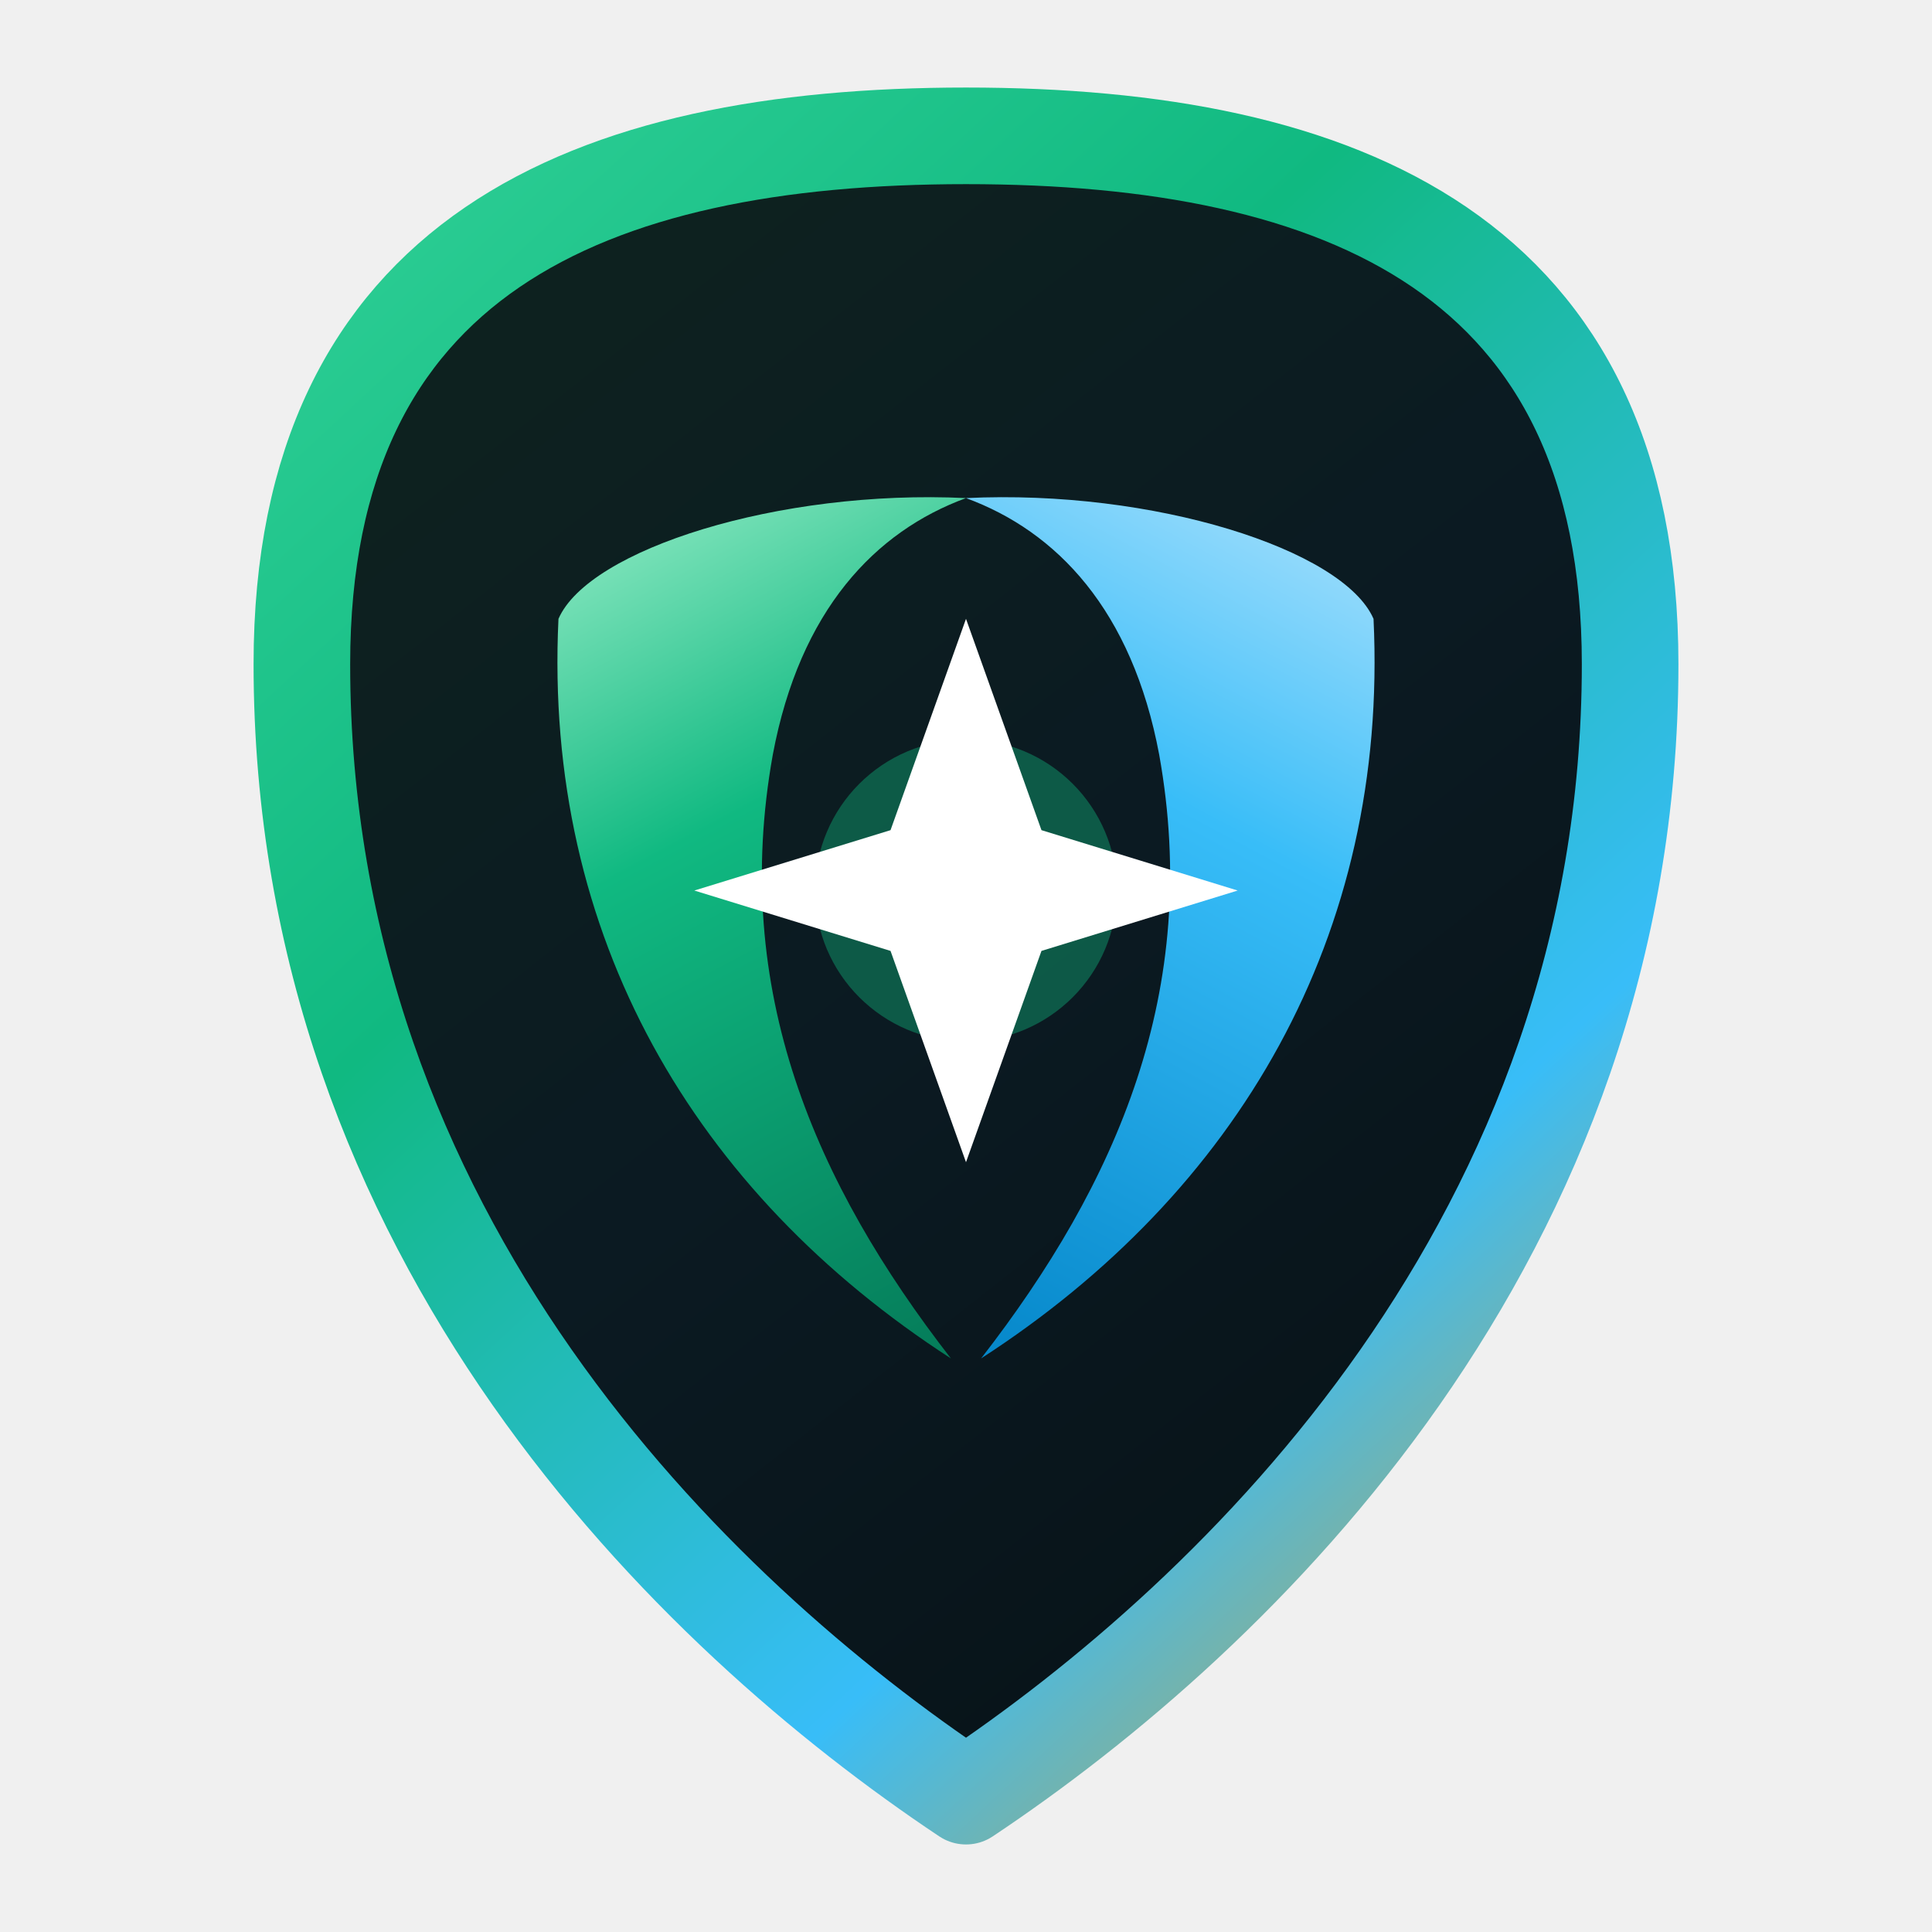
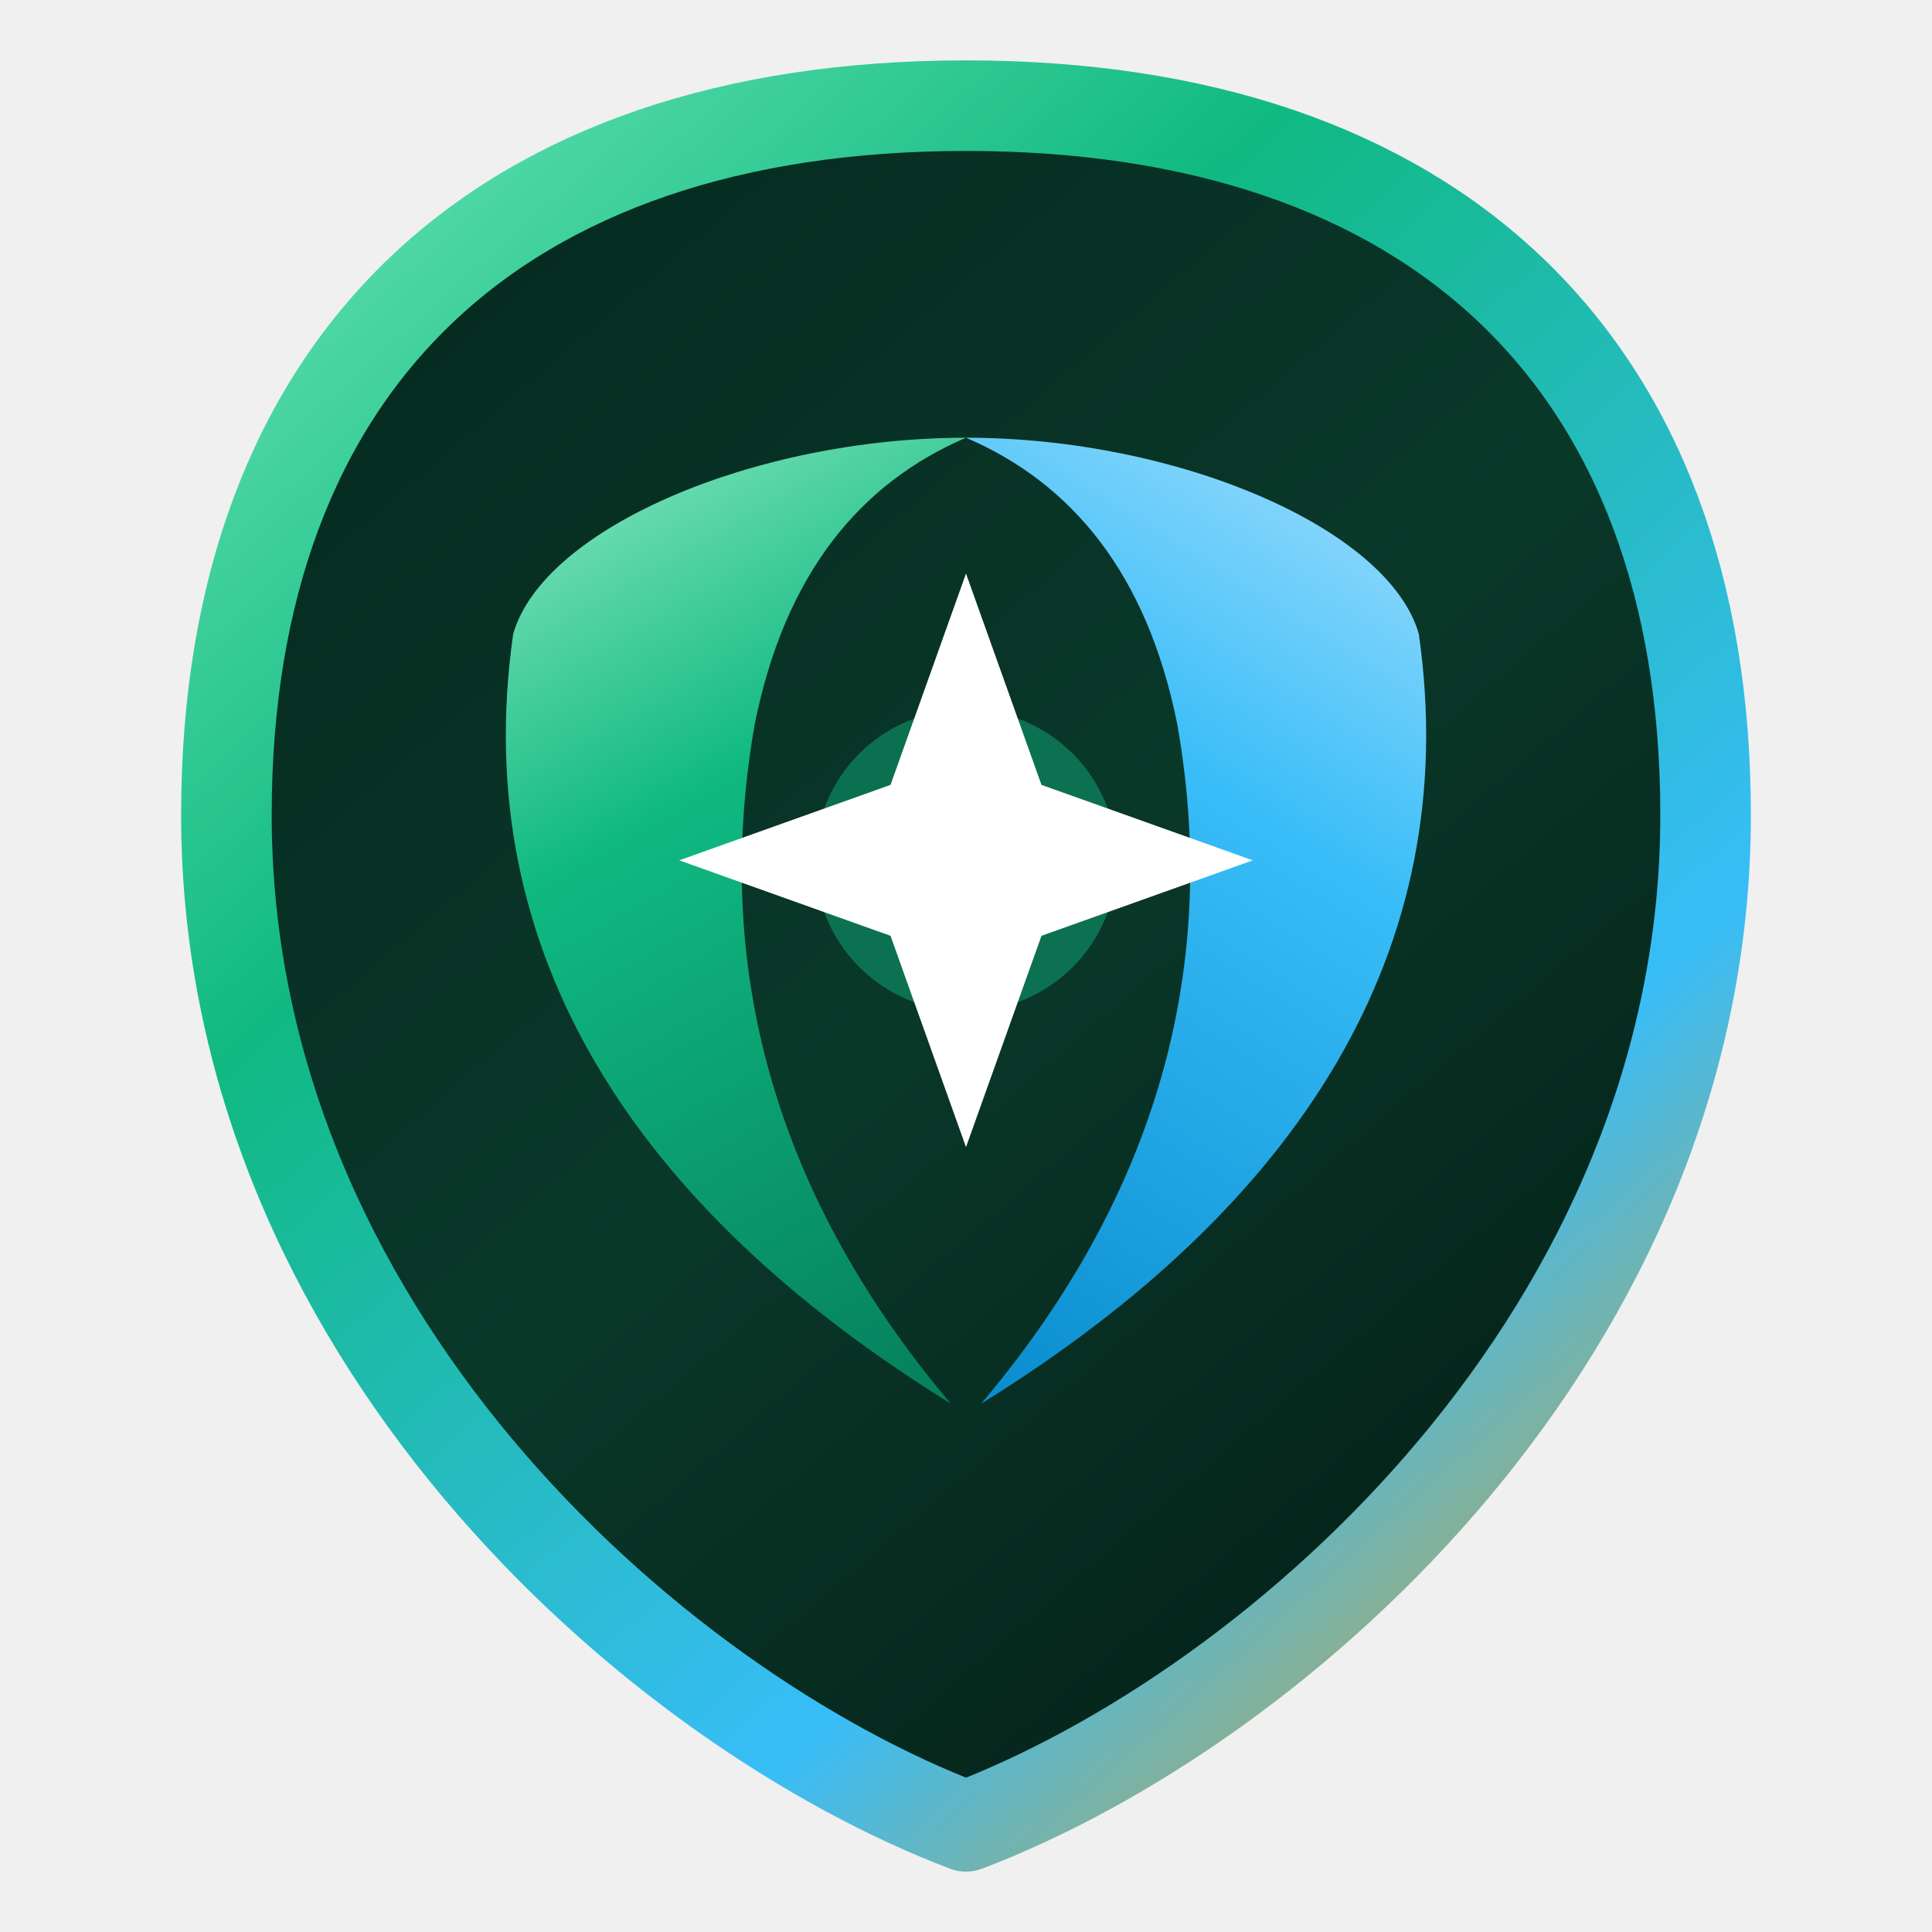
<svg xmlns="http://www.w3.org/2000/svg" viewBox="0 0 64 64" width="32" height="32" fill="none">
  <defs>
-     <linearGradient id="favEcoHull" x1="10" y1="4" x2="54" y2="60" gradientUnits="userSpaceOnUse">
-       <stop offset="0%" stop-color="#0E241E" />
-       <stop offset="50%" stop-color="#0B1A22" />
-       <stop offset="100%" stop-color="#061014" />
+     <linearGradient id="favEcoHull" x1="8" y1="4" x2="56" y2="60" gradientUnits="userSpaceOnUse">
+       <stop offset="0%" stop-color="#05281E" />
+       <stop offset="50%" stop-color="#093829" />
+       <stop offset="100%" stop-color="#031A13" />
    </linearGradient>
-     <linearGradient id="favEcoRim" x1="6" y1="4" x2="58" y2="60" gradientUnits="userSpaceOnUse">
-       <stop offset="0%" stop-color="#34D399" />
-       <stop offset="35%" stop-color="#10B981" />
+     <linearGradient id="favEcoRim" x1="6" y1="3" x2="58" y2="61" gradientUnits="userSpaceOnUse">
+       <stop offset="0%" stop-color="#6EE7B7" />
+       <stop offset="32%" stop-color="#10B981" />
      <stop offset="70%" stop-color="#38BDF8" />
      <stop offset="100%" stop-color="#F59E0B" />
    </linearGradient>
-     <linearGradient id="favLeaf" x1="16" y1="16" x2="32" y2="46" gradientUnits="userSpaceOnUse">
+     <linearGradient id="favLeaf" x1="12" y1="14" x2="32" y2="49" gradientUnits="userSpaceOnUse">
      <stop offset="0%" stop-color="#A7F3D0" />
      <stop offset="40%" stop-color="#10B981" />
      <stop offset="100%" stop-color="#047857" />
    </linearGradient>
-     <linearGradient id="favAir" x1="48" y1="16" x2="32" y2="46" gradientUnits="userSpaceOnUse">
+     <linearGradient id="favAir" x1="52" y1="14" x2="30" y2="49" gradientUnits="userSpaceOnUse">
      <stop offset="0%" stop-color="#BAE6FD" />
      <stop offset="40%" stop-color="#38BDF8" />
      <stop offset="100%" stop-color="#0284C7" />
    </linearGradient>
  </defs>
-   <path d="M 32 4.5 C 44.5 4.5 54 8.5 54 22 C 54 41 41 53.5 32 59.5 C 23 53.5 10 41 10 22 C 10 8.5 19.5 4.5 32 4.5 Z" fill="url(#favEcoHull)" stroke="url(#favEcoRim)" stroke-width="3.2" stroke-linejoin="round" />
-   <path d="M 18.5 20.5 C 18 31 23 39.5 31.5 45 C 27 39.2 24.2 32.8 25.6 25 C 26.5 20.2 29 17.6 32 16.5 C 25.8 16.2 19.5 18.2 18.5 20.5 Z" fill="url(#favLeaf)" />
-   <path d="M 45.5 20.5 C 46 31 41 39.5 32.5 45 C 37 39.2 39.8 32.8 38.4 25 C 37.5 20.2 35 17.6 32 16.5 C 38.2 16.2 44.5 18.2 45.5 20.5 Z" fill="url(#favAir)" />
-   <circle cx="32" cy="29.5" r="5" fill="#10B981" fill-opacity="0.4" />
-   <path d="M 32 20.5 L 34.5 27.5 L 41 29.5 L 34.5 31.5 L 32 38.5 L 29.5 31.5 L 23 29.5 L 29.5 27.5 Z" fill="#FFFFFF" />
+   <path d="M 32 3.5 C 47.5 3.5 56.5 12 56.5 27 C 56.5 44 42.5 56.5 32 60.5 C 21.5 56.5 7.5 44 7.5 27 C 7.5 12 16.5 3.5 32 3.5 Z" fill="url(#favEcoHull)" stroke="url(#favEcoRim)" stroke-width="3" stroke-linejoin="round" />
+   <path d="M 17 21 C 15.5 31.5 21 40 31.5 46.5 C 26 40 23.5 32.5 25 24 C 26 19 28.5 16 32 14.5 C 25 14.5 18 17.5 17 21 Z" fill="url(#favLeaf)" />
+   <path d="M 47 21 C 48.5 31.5 43 40 32.5 46.5 C 38 40 40.5 32.5 39 24 C 38 19 35.5 16 32 14.5 C 39 14.5 46 17.5 47 21 Z" fill="url(#favAir)" />
+   <circle cx="32" cy="28.5" r="5" fill="#10B981" fill-opacity="0.45" />
+   <path d="M 32 19 L 34.5 26 L 41.5 28.5 L 34.5 31 L 32 38 L 29.5 31 L 22.5 28.5 L 29.5 26 Z" fill="#FFFFFF" />
</svg>
